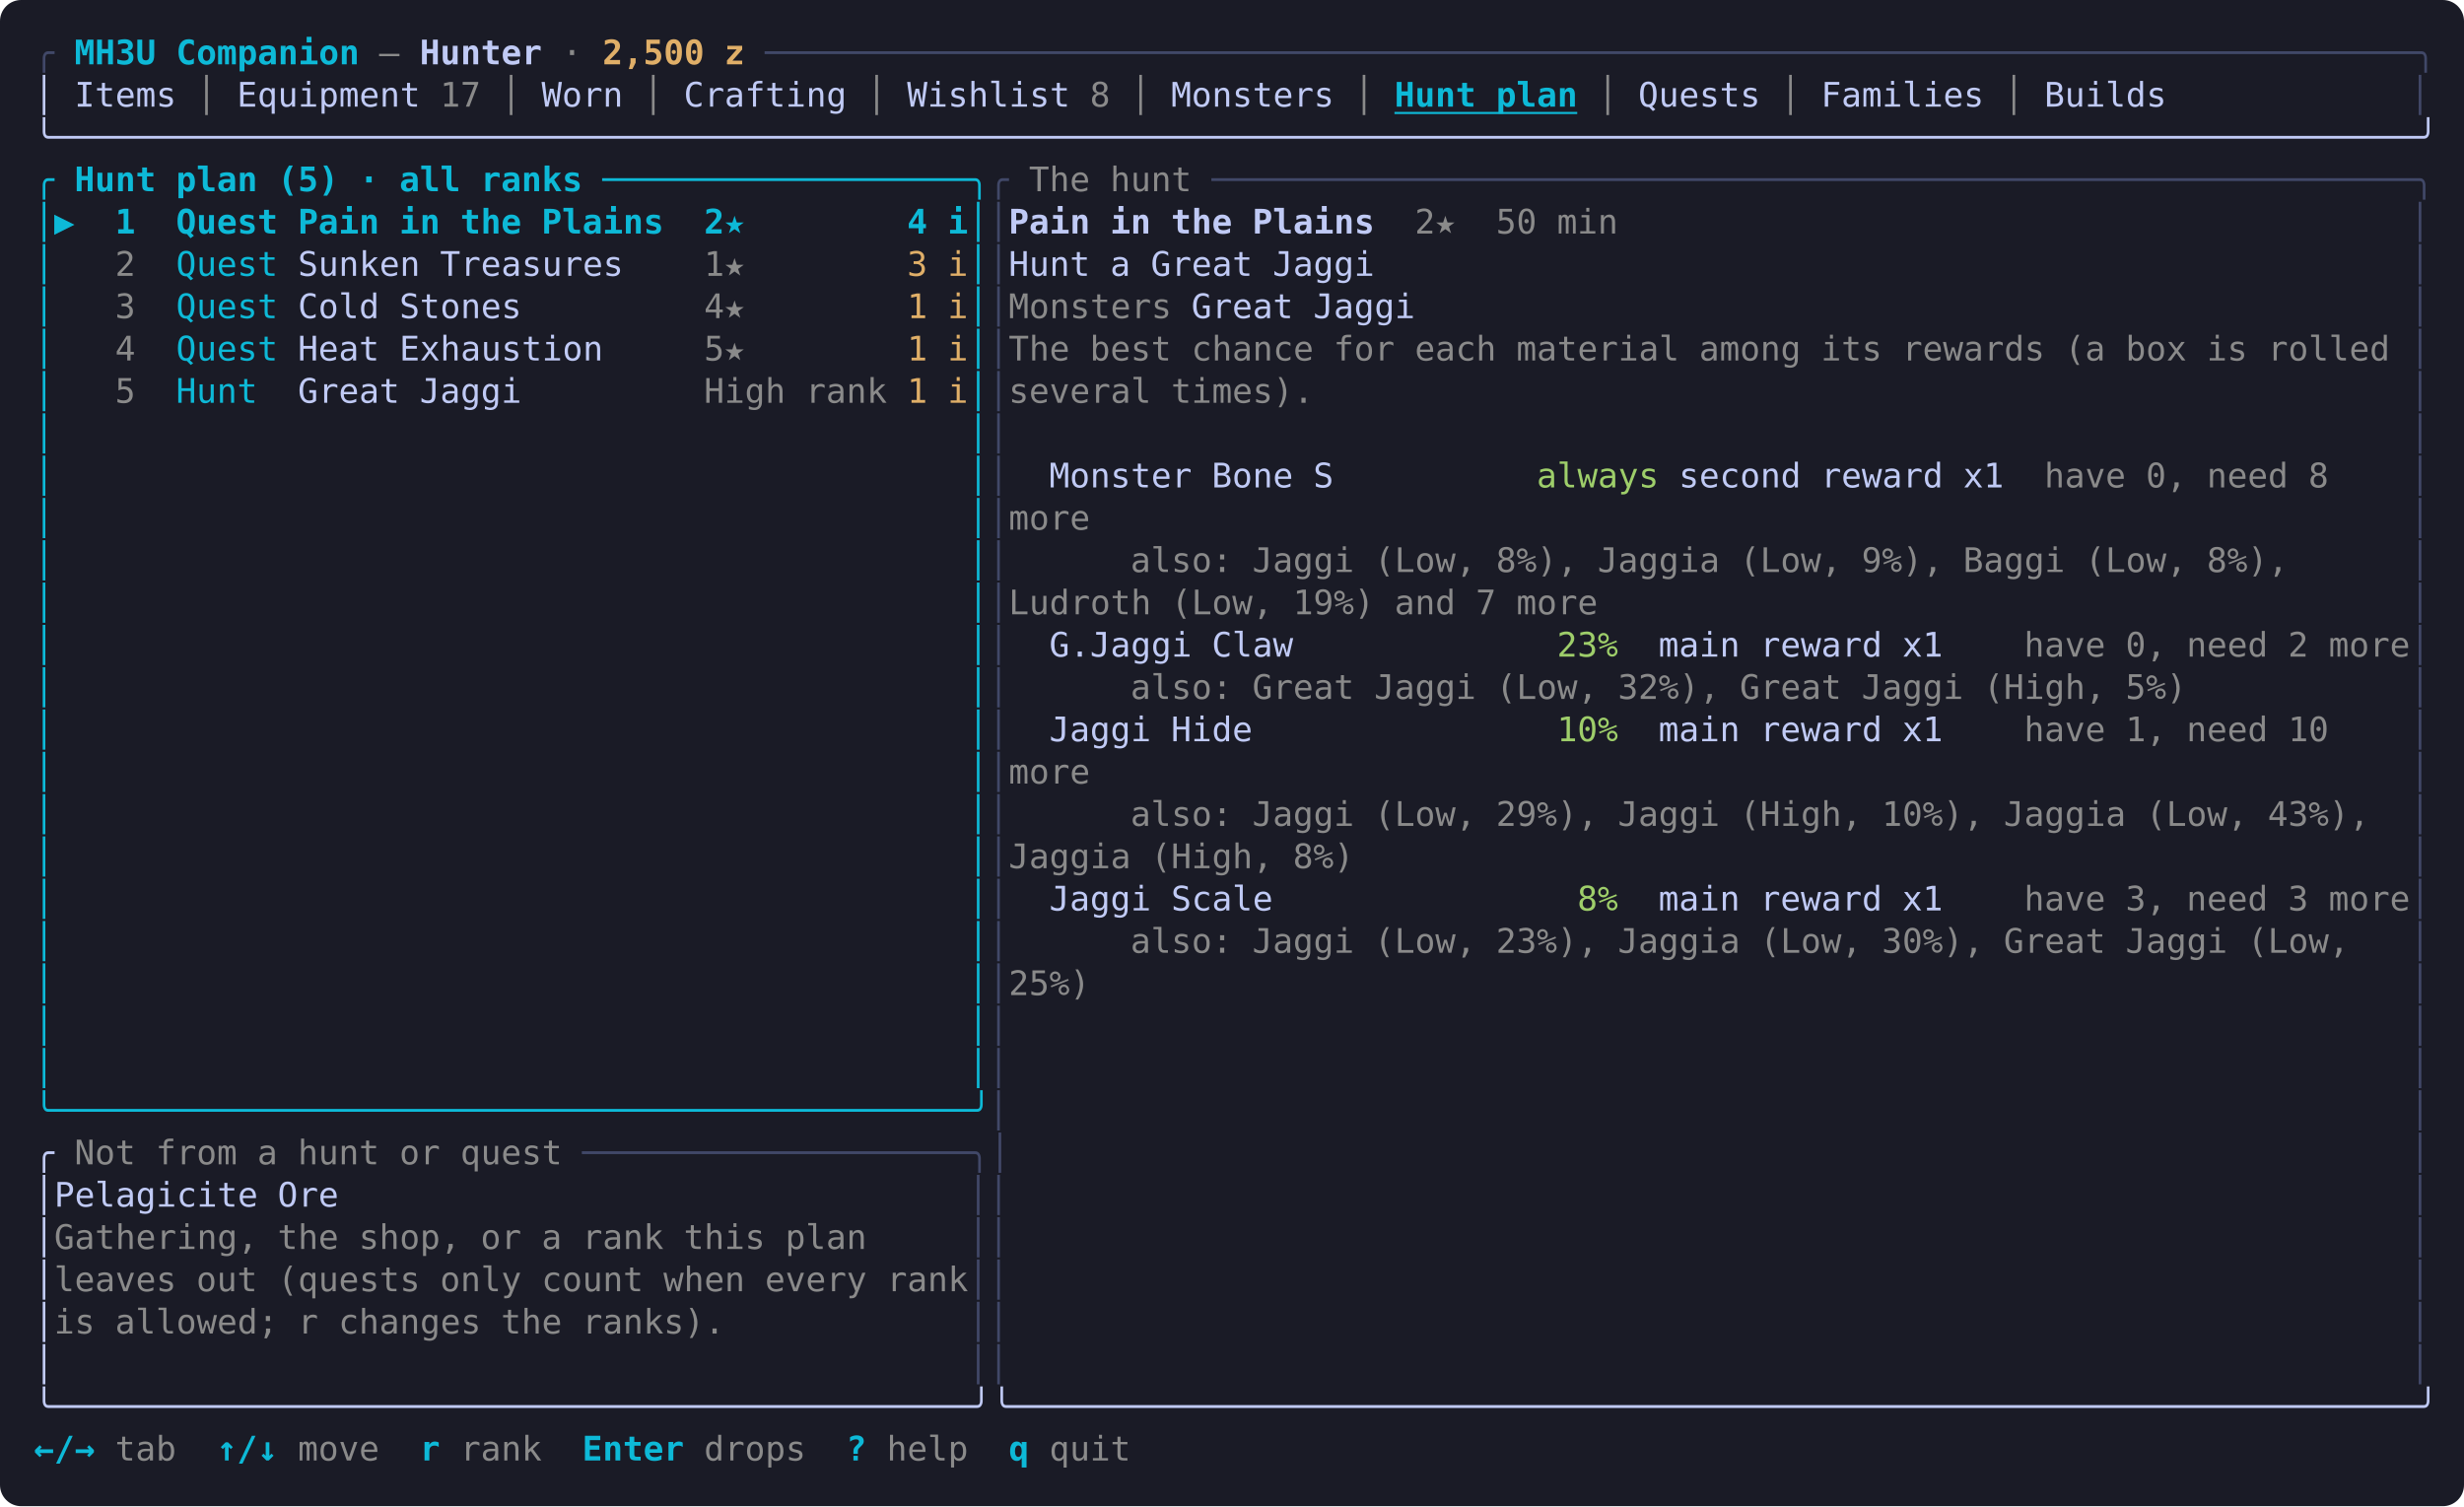
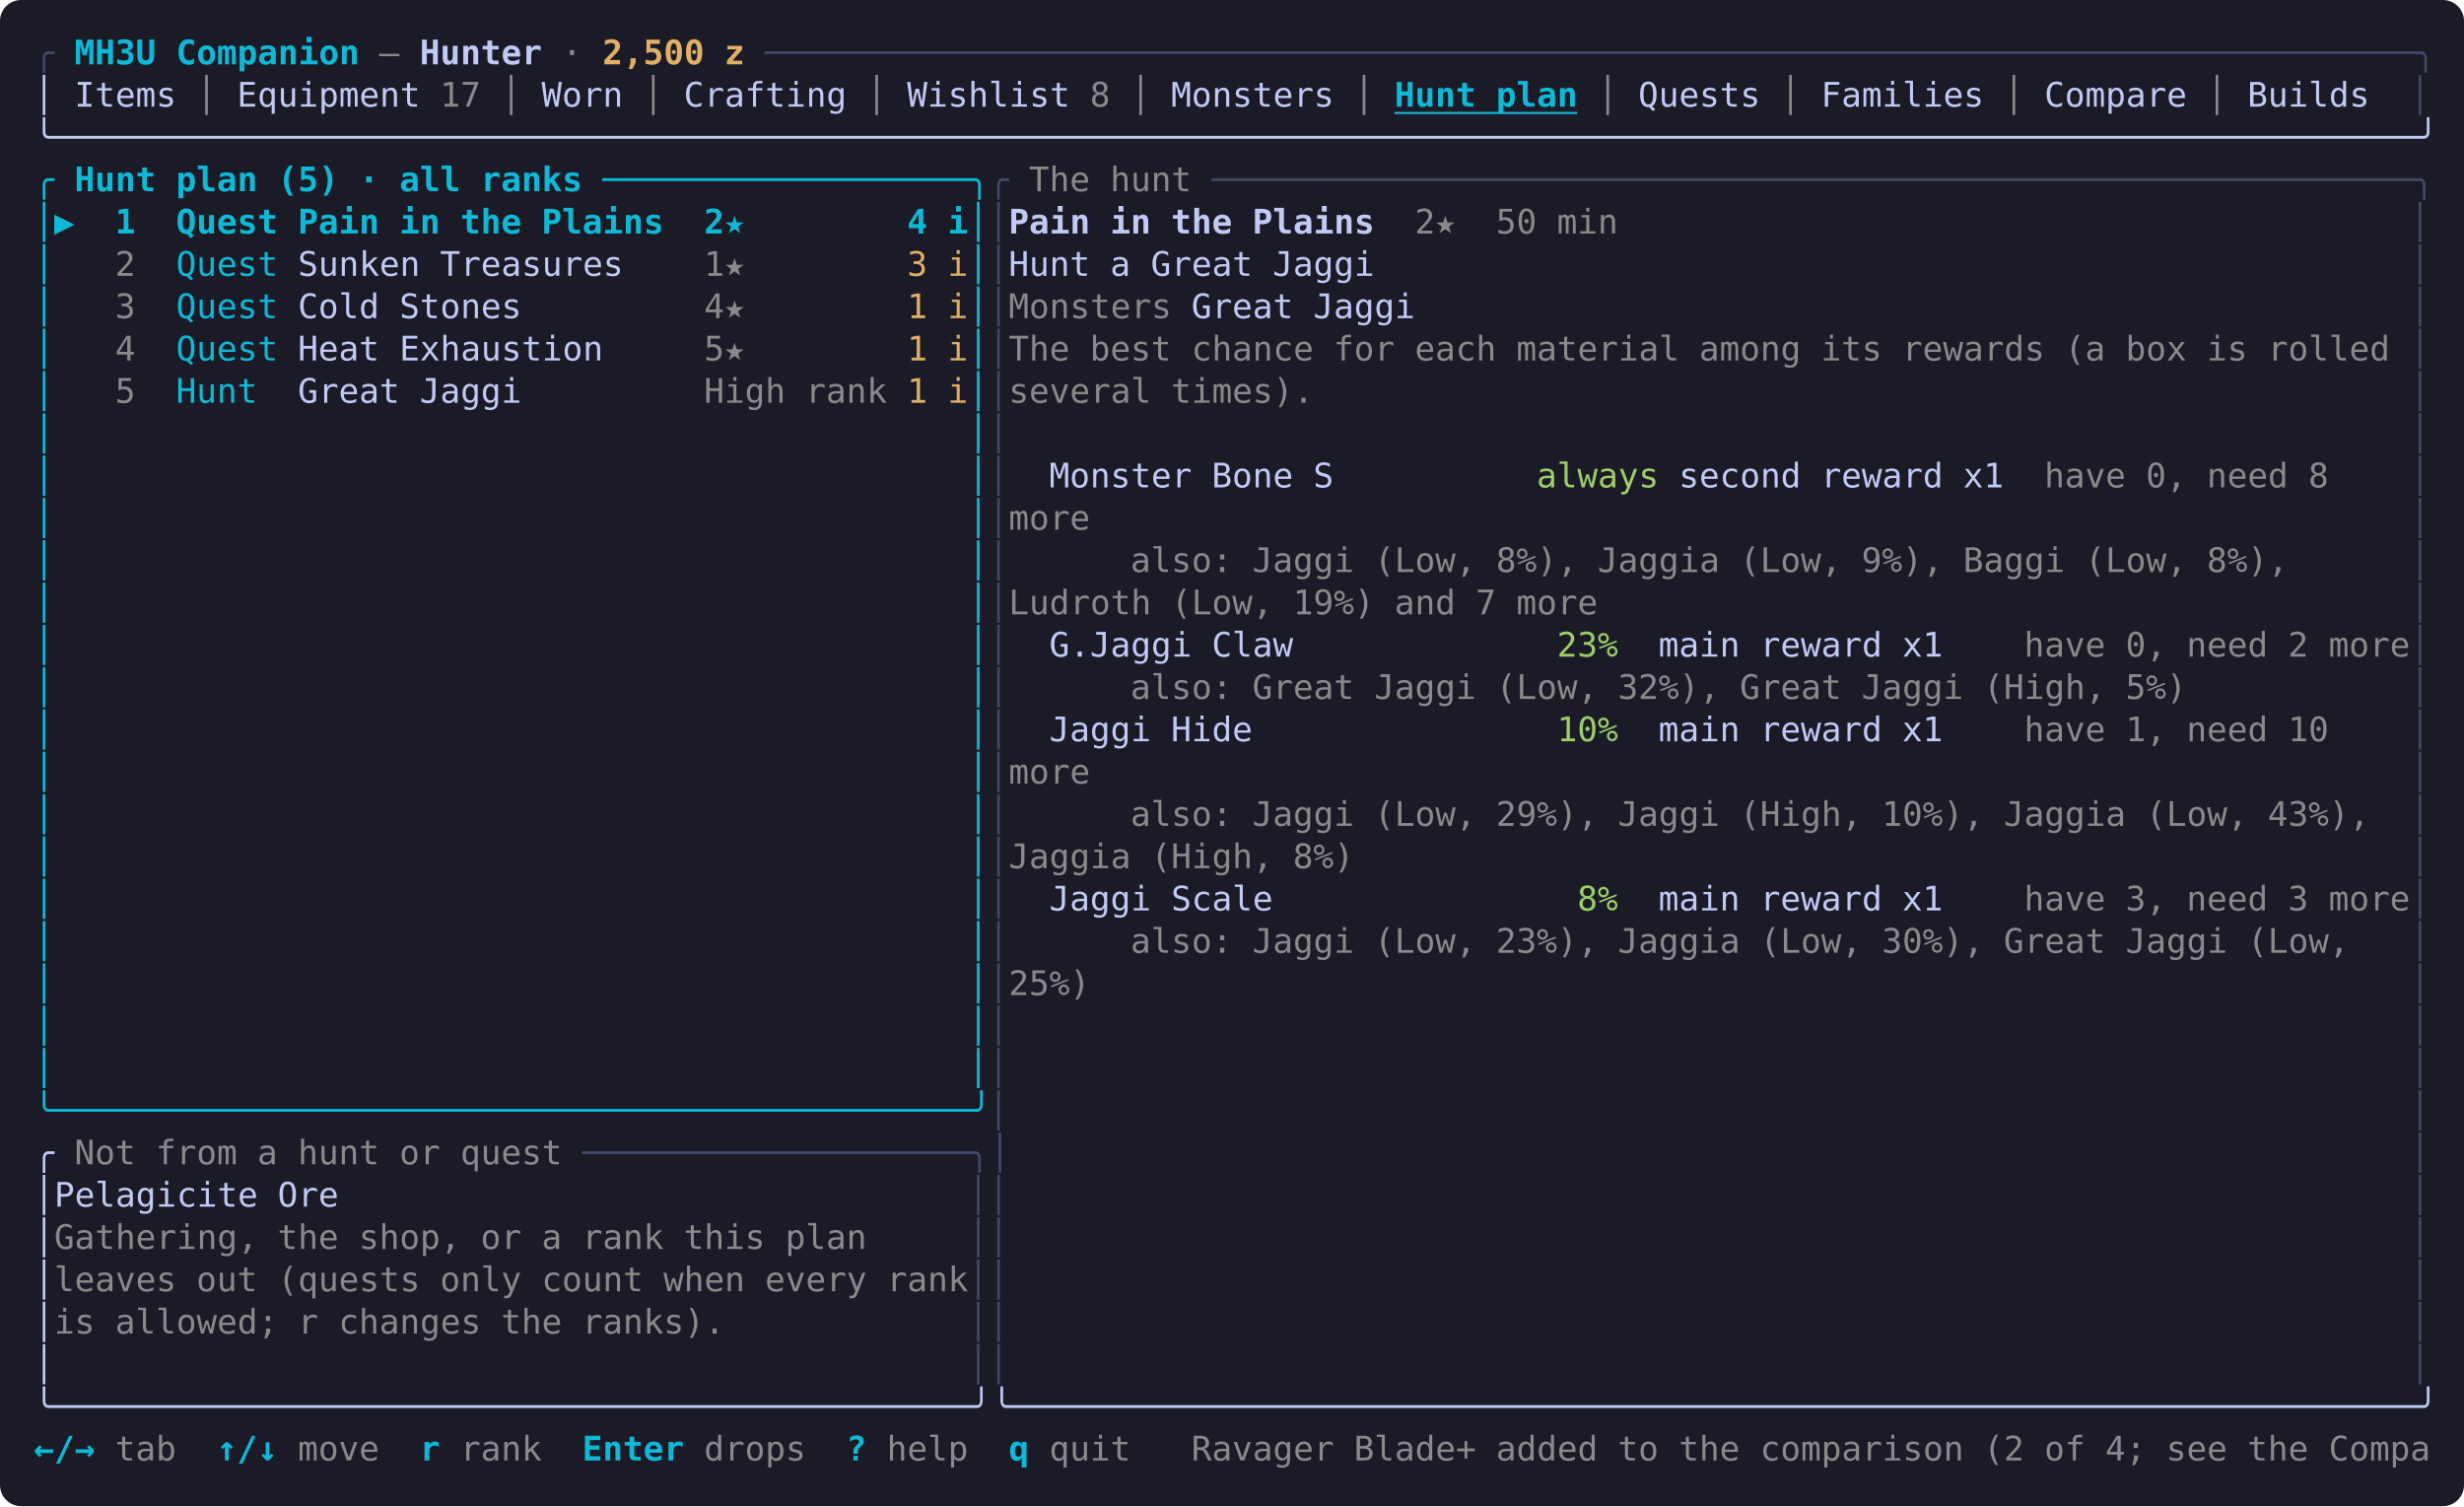
<svg xmlns="http://www.w3.org/2000/svg" width="1164.8" height="712" viewBox="0 0 1164.8 712" role="img">
  <rect width="100%" height="100%" rx="10" fill="#1a1b26" />
  <g font-family="'JetBrains Mono','JetBrainsMono Nerd Font','DejaVu Sans Mono',Menlo,Consolas,monospace" font-size="16">
    <text x="16.0" y="30.4" textLength="9.6" lengthAdjust="spacing" fill="#414868">╭</text>
    <text x="35.2" y="30.4" textLength="38.4" lengthAdjust="spacing" fill="#0db9d7" font-weight="bold">MH3U</text>
    <text x="83.2" y="30.4" textLength="86.4" lengthAdjust="spacing" fill="#0db9d7" font-weight="bold">Companion</text>
    <text x="179.2" y="30.4" textLength="9.6" lengthAdjust="spacing" fill="#8a8a8a">—</text>
    <text x="198.4" y="30.4" textLength="57.6" lengthAdjust="spacing" fill="#c0caf5" font-weight="bold">Hunter</text>
    <text x="265.6" y="30.4" textLength="9.6" lengthAdjust="spacing" fill="#8a8a8a">·</text>
    <text x="284.8" y="30.4" textLength="48.0" lengthAdjust="spacing" fill="#e0af68" font-weight="bold">2,500</text>
    <text x="342.4" y="30.4" textLength="9.6" lengthAdjust="spacing" fill="#e0af68" font-weight="bold">z</text>
    <text x="361.6" y="30.4" textLength="787.2" lengthAdjust="spacing" fill="#414868">─────────────────────────────────────────────────────────────────────────────────╮</text>
    <text x="16.0" y="50.4" textLength="9.6" lengthAdjust="spacing" fill="#c0caf5">│</text>
    <text x="35.2" y="50.4" textLength="48.0" lengthAdjust="spacing" fill="#c0caf5">Items</text>
    <text x="92.8" y="50.4" textLength="9.6" lengthAdjust="spacing" fill="#8a8a8a">│</text>
    <text x="112.0" y="50.4" textLength="86.4" lengthAdjust="spacing" fill="#c0caf5">Equipment</text>
    <text x="208.0" y="50.4" textLength="19.2" lengthAdjust="spacing" fill="#8a8a8a">17</text>
    <text x="236.8" y="50.4" textLength="9.6" lengthAdjust="spacing" fill="#8a8a8a">│</text>
    <text x="256.0" y="50.4" textLength="38.4" lengthAdjust="spacing" fill="#c0caf5">Worn</text>
    <text x="304.0" y="50.4" textLength="9.6" lengthAdjust="spacing" fill="#8a8a8a">│</text>
    <text x="323.2" y="50.4" textLength="76.8" lengthAdjust="spacing" fill="#c0caf5">Crafting</text>
    <text x="409.6" y="50.4" textLength="9.6" lengthAdjust="spacing" fill="#8a8a8a">│</text>
    <text x="428.8" y="50.4" textLength="76.8" lengthAdjust="spacing" fill="#c0caf5">Wishlist</text>
    <text x="515.2" y="50.4" textLength="9.6" lengthAdjust="spacing" fill="#8a8a8a">8</text>
    <text x="534.4" y="50.4" textLength="9.6" lengthAdjust="spacing" fill="#8a8a8a">│</text>
    <text x="553.6" y="50.4" textLength="76.8" lengthAdjust="spacing" fill="#c0caf5">Monsters</text>
    <text x="640.0" y="50.4" textLength="9.6" lengthAdjust="spacing" fill="#8a8a8a">│</text>
    <text x="659.2" y="50.4" textLength="38.4" lengthAdjust="spacing" fill="#0db9d7" font-weight="bold">Hunt</text>
    <text x="707.2" y="50.4" textLength="38.4" lengthAdjust="spacing" fill="#0db9d7" font-weight="bold">plan</text>
    <line x1="659.2" y1="53.4" x2="745.6" y2="53.4" stroke="#0db9d7" stroke-width="1" />
    <text x="755.2" y="50.4" textLength="9.6" lengthAdjust="spacing" fill="#8a8a8a">│</text>
    <text x="774.4" y="50.4" textLength="57.6" lengthAdjust="spacing" fill="#c0caf5">Quests</text>
    <text x="841.6" y="50.4" textLength="9.6" lengthAdjust="spacing" fill="#8a8a8a">│</text>
    <text x="860.8" y="50.4" textLength="76.8" lengthAdjust="spacing" fill="#c0caf5">Families</text>
    <text x="947.2" y="50.4" textLength="9.6" lengthAdjust="spacing" fill="#8a8a8a">│</text>
-     <text x="966.4" y="50.4" textLength="57.6" lengthAdjust="spacing" fill="#c0caf5">Builds</text>
+     <text x="966.4" y="50.4" textLength="67.2" lengthAdjust="spacing" fill="#c0caf5">Compare</text>
+     <text x="1043.2" y="50.4" textLength="9.6" lengthAdjust="spacing" fill="#8a8a8a">│</text>
+     <text x="1062.4" y="50.4" textLength="57.6" lengthAdjust="spacing" fill="#c0caf5">Builds</text>
    <text x="1139.2" y="50.4" textLength="9.6" lengthAdjust="spacing" fill="#414868">│</text>
    <text x="16.0" y="70.4" textLength="1132.8" lengthAdjust="spacing" fill="#c0caf5">╰────────────────────────────────────────────────────────────────────────────────────────────────────────────────────╯</text>
    <text x="16.0" y="90.4" textLength="9.6" lengthAdjust="spacing" fill="#0db9d7">╭</text>
    <text x="35.2" y="90.4" textLength="38.4" lengthAdjust="spacing" fill="#0db9d7" font-weight="bold">Hunt</text>
    <text x="83.2" y="90.4" textLength="38.4" lengthAdjust="spacing" fill="#0db9d7" font-weight="bold">plan</text>
    <text x="131.2" y="90.4" textLength="28.8" lengthAdjust="spacing" fill="#0db9d7" font-weight="bold">(5)</text>
    <text x="169.6" y="90.4" textLength="9.6" lengthAdjust="spacing" fill="#0db9d7" font-weight="bold">·</text>
    <text x="188.8" y="90.4" textLength="28.8" lengthAdjust="spacing" fill="#0db9d7" font-weight="bold">all</text>
    <text x="227.2" y="90.4" textLength="48.0" lengthAdjust="spacing" fill="#0db9d7" font-weight="bold">ranks</text>
    <text x="284.8" y="90.4" textLength="182.4" lengthAdjust="spacing" fill="#0db9d7">──────────────────╮</text>
    <text x="467.2" y="90.4" textLength="9.6" lengthAdjust="spacing" fill="#414868">╭</text>
    <text x="486.4" y="90.4" textLength="28.8" lengthAdjust="spacing" fill="#8a8a8a">The</text>
    <text x="524.8" y="90.4" textLength="38.4" lengthAdjust="spacing" fill="#8a8a8a">hunt</text>
    <text x="572.8" y="90.4" textLength="576.0" lengthAdjust="spacing" fill="#414868">───────────────────────────────────────────────────────────╮</text>
    <text x="16.0" y="110.4" textLength="9.6" lengthAdjust="spacing" fill="#0db9d7">│</text>
    <text x="25.6" y="110.4" textLength="9.6" lengthAdjust="spacing" fill="#0db9d7" font-weight="bold">▶︎</text>
    <text x="54.4" y="110.4" textLength="9.6" lengthAdjust="spacing" fill="#0db9d7" font-weight="bold">1</text>
    <text x="83.2" y="110.4" textLength="48.0" lengthAdjust="spacing" fill="#0db9d7" font-weight="bold">Quest</text>
    <text x="140.8" y="110.4" textLength="38.4" lengthAdjust="spacing" fill="#0db9d7" font-weight="bold">Pain</text>
    <text x="188.8" y="110.4" textLength="19.2" lengthAdjust="spacing" fill="#0db9d7" font-weight="bold">in</text>
    <text x="217.6" y="110.4" textLength="28.8" lengthAdjust="spacing" fill="#0db9d7" font-weight="bold">the</text>
    <text x="256.0" y="110.4" textLength="57.6" lengthAdjust="spacing" fill="#0db9d7" font-weight="bold">Plains</text>
    <text x="332.8" y="110.4" textLength="19.2" lengthAdjust="spacing" fill="#0db9d7" font-weight="bold">2★︎</text>
    <text x="428.8" y="110.4" textLength="9.6" lengthAdjust="spacing" fill="#0db9d7" font-weight="bold">4</text>
    <text x="448.0" y="110.4" textLength="9.6" lengthAdjust="spacing" fill="#0db9d7" font-weight="bold">i</text>
    <text x="457.6" y="110.4" textLength="9.6" lengthAdjust="spacing" fill="#0db9d7">│</text>
    <text x="467.2" y="110.4" textLength="9.6" lengthAdjust="spacing" fill="#414868">│</text>
    <text x="476.8" y="110.4" textLength="38.4" lengthAdjust="spacing" fill="#c0caf5" font-weight="bold">Pain</text>
    <text x="524.8" y="110.4" textLength="19.2" lengthAdjust="spacing" fill="#c0caf5" font-weight="bold">in</text>
    <text x="553.6" y="110.4" textLength="28.8" lengthAdjust="spacing" fill="#c0caf5" font-weight="bold">the</text>
    <text x="592.0" y="110.4" textLength="57.6" lengthAdjust="spacing" fill="#c0caf5" font-weight="bold">Plains</text>
    <text x="668.8" y="110.4" textLength="19.2" lengthAdjust="spacing" fill="#8a8a8a">2★︎</text>
    <text x="707.2" y="110.4" textLength="19.2" lengthAdjust="spacing" fill="#8a8a8a">50</text>
    <text x="736.0" y="110.4" textLength="28.8" lengthAdjust="spacing" fill="#8a8a8a">min</text>
    <text x="1139.2" y="110.4" textLength="9.6" lengthAdjust="spacing" fill="#414868">│</text>
    <text x="16.0" y="130.4" textLength="9.6" lengthAdjust="spacing" fill="#0db9d7">│</text>
    <text x="54.4" y="130.4" textLength="9.6" lengthAdjust="spacing" fill="#8a8a8a">2</text>
    <text x="83.2" y="130.4" textLength="48.0" lengthAdjust="spacing" fill="#0db9d7">Quest</text>
    <text x="140.8" y="130.4" textLength="57.6" lengthAdjust="spacing" fill="#c0caf5">Sunken</text>
    <text x="208.0" y="130.4" textLength="86.4" lengthAdjust="spacing" fill="#c0caf5">Treasures</text>
    <text x="332.8" y="130.4" textLength="19.2" lengthAdjust="spacing" fill="#8a8a8a">1★︎</text>
    <text x="428.8" y="130.4" textLength="9.6" lengthAdjust="spacing" fill="#e0af68">3</text>
    <text x="448.0" y="130.4" textLength="9.6" lengthAdjust="spacing" fill="#e0af68">i</text>
    <text x="457.6" y="130.4" textLength="9.6" lengthAdjust="spacing" fill="#0db9d7">│</text>
    <text x="467.2" y="130.4" textLength="9.6" lengthAdjust="spacing" fill="#414868">│</text>
    <text x="476.8" y="130.4" textLength="38.4" lengthAdjust="spacing" fill="#c0caf5">Hunt</text>
    <text x="524.8" y="130.4" textLength="9.6" lengthAdjust="spacing" fill="#c0caf5">a</text>
    <text x="544.0" y="130.4" textLength="48.0" lengthAdjust="spacing" fill="#c0caf5">Great</text>
    <text x="601.6" y="130.4" textLength="48.0" lengthAdjust="spacing" fill="#c0caf5">Jaggi</text>
    <text x="1139.2" y="130.4" textLength="9.6" lengthAdjust="spacing" fill="#414868">│</text>
    <text x="16.0" y="150.4" textLength="9.6" lengthAdjust="spacing" fill="#0db9d7">│</text>
    <text x="54.4" y="150.4" textLength="9.6" lengthAdjust="spacing" fill="#8a8a8a">3</text>
    <text x="83.2" y="150.4" textLength="48.0" lengthAdjust="spacing" fill="#0db9d7">Quest</text>
    <text x="140.8" y="150.4" textLength="38.4" lengthAdjust="spacing" fill="#c0caf5">Cold</text>
    <text x="188.8" y="150.4" textLength="57.6" lengthAdjust="spacing" fill="#c0caf5">Stones</text>
    <text x="332.8" y="150.4" textLength="19.2" lengthAdjust="spacing" fill="#8a8a8a">4★︎</text>
    <text x="428.8" y="150.4" textLength="9.6" lengthAdjust="spacing" fill="#e0af68">1</text>
    <text x="448.0" y="150.4" textLength="9.6" lengthAdjust="spacing" fill="#e0af68">i</text>
    <text x="457.6" y="150.4" textLength="9.6" lengthAdjust="spacing" fill="#0db9d7">│</text>
    <text x="467.2" y="150.4" textLength="9.6" lengthAdjust="spacing" fill="#414868">│</text>
    <text x="476.8" y="150.4" textLength="76.8" lengthAdjust="spacing" fill="#8a8a8a">Monsters</text>
    <text x="563.2" y="150.4" textLength="48.0" lengthAdjust="spacing" fill="#c0caf5">Great</text>
    <text x="620.8" y="150.4" textLength="48.0" lengthAdjust="spacing" fill="#c0caf5">Jaggi</text>
    <text x="1139.2" y="150.4" textLength="9.6" lengthAdjust="spacing" fill="#414868">│</text>
    <text x="16.0" y="170.4" textLength="9.6" lengthAdjust="spacing" fill="#0db9d7">│</text>
    <text x="54.4" y="170.4" textLength="9.6" lengthAdjust="spacing" fill="#8a8a8a">4</text>
    <text x="83.2" y="170.4" textLength="48.0" lengthAdjust="spacing" fill="#0db9d7">Quest</text>
    <text x="140.8" y="170.4" textLength="38.4" lengthAdjust="spacing" fill="#c0caf5">Heat</text>
    <text x="188.8" y="170.4" textLength="96.0" lengthAdjust="spacing" fill="#c0caf5">Exhaustion</text>
    <text x="332.8" y="170.4" textLength="19.2" lengthAdjust="spacing" fill="#8a8a8a">5★︎</text>
    <text x="428.8" y="170.4" textLength="9.6" lengthAdjust="spacing" fill="#e0af68">1</text>
    <text x="448.0" y="170.4" textLength="9.6" lengthAdjust="spacing" fill="#e0af68">i</text>
    <text x="457.6" y="170.4" textLength="9.6" lengthAdjust="spacing" fill="#0db9d7">│</text>
    <text x="467.2" y="170.4" textLength="9.6" lengthAdjust="spacing" fill="#414868">│</text>
    <text x="476.8" y="170.4" textLength="28.8" lengthAdjust="spacing" fill="#8a8a8a">The</text>
    <text x="515.2" y="170.4" textLength="38.4" lengthAdjust="spacing" fill="#8a8a8a">best</text>
    <text x="563.2" y="170.4" textLength="57.6" lengthAdjust="spacing" fill="#8a8a8a">chance</text>
    <text x="630.4" y="170.4" textLength="28.8" lengthAdjust="spacing" fill="#8a8a8a">for</text>
    <text x="668.8" y="170.4" textLength="38.4" lengthAdjust="spacing" fill="#8a8a8a">each</text>
    <text x="716.8" y="170.4" textLength="76.8" lengthAdjust="spacing" fill="#8a8a8a">material</text>
    <text x="803.2" y="170.4" textLength="48.0" lengthAdjust="spacing" fill="#8a8a8a">among</text>
    <text x="860.8" y="170.4" textLength="28.8" lengthAdjust="spacing" fill="#8a8a8a">its</text>
    <text x="899.2" y="170.4" textLength="67.2" lengthAdjust="spacing" fill="#8a8a8a">rewards</text>
    <text x="976.0" y="170.4" textLength="19.2" lengthAdjust="spacing" fill="#8a8a8a">(a</text>
    <text x="1004.8" y="170.4" textLength="28.8" lengthAdjust="spacing" fill="#8a8a8a">box</text>
    <text x="1043.2" y="170.4" textLength="19.2" lengthAdjust="spacing" fill="#8a8a8a">is</text>
    <text x="1072.0" y="170.4" textLength="57.6" lengthAdjust="spacing" fill="#8a8a8a">rolled</text>
    <text x="1139.2" y="170.4" textLength="9.6" lengthAdjust="spacing" fill="#414868">│</text>
    <text x="16.0" y="190.4" textLength="9.6" lengthAdjust="spacing" fill="#0db9d7">│</text>
    <text x="54.4" y="190.4" textLength="9.6" lengthAdjust="spacing" fill="#8a8a8a">5</text>
    <text x="83.2" y="190.4" textLength="38.4" lengthAdjust="spacing" fill="#0db9d7">Hunt</text>
    <text x="140.8" y="190.4" textLength="48.0" lengthAdjust="spacing" fill="#c0caf5">Great</text>
    <text x="198.4" y="190.4" textLength="48.0" lengthAdjust="spacing" fill="#c0caf5">Jaggi</text>
    <text x="332.8" y="190.4" textLength="38.4" lengthAdjust="spacing" fill="#8a8a8a">High</text>
    <text x="380.8" y="190.4" textLength="38.4" lengthAdjust="spacing" fill="#8a8a8a">rank</text>
    <text x="428.8" y="190.4" textLength="9.6" lengthAdjust="spacing" fill="#e0af68">1</text>
    <text x="448.0" y="190.4" textLength="9.6" lengthAdjust="spacing" fill="#e0af68">i</text>
    <text x="457.6" y="190.4" textLength="9.6" lengthAdjust="spacing" fill="#0db9d7">│</text>
    <text x="467.2" y="190.4" textLength="9.6" lengthAdjust="spacing" fill="#414868">│</text>
    <text x="476.8" y="190.4" textLength="67.2" lengthAdjust="spacing" fill="#8a8a8a">several</text>
    <text x="553.6" y="190.4" textLength="67.2" lengthAdjust="spacing" fill="#8a8a8a">times).</text>
    <text x="1139.2" y="190.4" textLength="9.6" lengthAdjust="spacing" fill="#414868">│</text>
    <text x="16.0" y="210.4" textLength="9.6" lengthAdjust="spacing" fill="#0db9d7">│</text>
    <text x="457.6" y="210.4" textLength="9.6" lengthAdjust="spacing" fill="#0db9d7">│</text>
    <text x="467.2" y="210.4" textLength="9.6" lengthAdjust="spacing" fill="#414868">│</text>
    <text x="1139.2" y="210.4" textLength="9.6" lengthAdjust="spacing" fill="#414868">│</text>
    <text x="16.0" y="230.4" textLength="9.6" lengthAdjust="spacing" fill="#0db9d7">│</text>
    <text x="457.6" y="230.4" textLength="9.6" lengthAdjust="spacing" fill="#0db9d7">│</text>
    <text x="467.2" y="230.4" textLength="9.6" lengthAdjust="spacing" fill="#414868">│</text>
    <text x="496.0" y="230.4" textLength="67.2" lengthAdjust="spacing" fill="#c0caf5">Monster</text>
    <text x="572.8" y="230.4" textLength="38.4" lengthAdjust="spacing" fill="#c0caf5">Bone</text>
    <text x="620.8" y="230.4" textLength="9.6" lengthAdjust="spacing" fill="#c0caf5">S</text>
    <text x="726.4" y="230.4" textLength="57.6" lengthAdjust="spacing" fill="#9ece6a">always</text>
    <text x="793.6" y="230.4" textLength="57.6" lengthAdjust="spacing" fill="#c0caf5">second</text>
    <text x="860.8" y="230.4" textLength="57.6" lengthAdjust="spacing" fill="#c0caf5">reward</text>
    <text x="928.0" y="230.4" textLength="19.2" lengthAdjust="spacing" fill="#c0caf5">x1</text>
    <text x="966.4" y="230.4" textLength="38.4" lengthAdjust="spacing" fill="#8a8a8a">have</text>
    <text x="1014.4" y="230.4" textLength="19.2" lengthAdjust="spacing" fill="#8a8a8a">0,</text>
    <text x="1043.2" y="230.4" textLength="38.4" lengthAdjust="spacing" fill="#8a8a8a">need</text>
    <text x="1091.2" y="230.4" textLength="9.6" lengthAdjust="spacing" fill="#8a8a8a">8</text>
    <text x="1139.2" y="230.4" textLength="9.6" lengthAdjust="spacing" fill="#414868">│</text>
    <text x="16.0" y="250.4" textLength="9.6" lengthAdjust="spacing" fill="#0db9d7">│</text>
    <text x="457.6" y="250.4" textLength="9.6" lengthAdjust="spacing" fill="#0db9d7">│</text>
    <text x="467.2" y="250.4" textLength="9.6" lengthAdjust="spacing" fill="#414868">│</text>
    <text x="476.8" y="250.4" textLength="38.4" lengthAdjust="spacing" fill="#8a8a8a">more</text>
    <text x="1139.2" y="250.4" textLength="9.6" lengthAdjust="spacing" fill="#414868">│</text>
    <text x="16.0" y="270.4" textLength="9.6" lengthAdjust="spacing" fill="#0db9d7">│</text>
    <text x="457.6" y="270.4" textLength="9.6" lengthAdjust="spacing" fill="#0db9d7">│</text>
    <text x="467.2" y="270.4" textLength="9.6" lengthAdjust="spacing" fill="#414868">│</text>
    <text x="534.4" y="270.4" textLength="48.0" lengthAdjust="spacing" fill="#8a8a8a">also:</text>
    <text x="592.0" y="270.4" textLength="48.0" lengthAdjust="spacing" fill="#8a8a8a">Jaggi</text>
    <text x="649.6" y="270.4" textLength="48.0" lengthAdjust="spacing" fill="#8a8a8a">(Low,</text>
    <text x="707.2" y="270.4" textLength="38.4" lengthAdjust="spacing" fill="#8a8a8a">8%),</text>
    <text x="755.2" y="270.4" textLength="57.6" lengthAdjust="spacing" fill="#8a8a8a">Jaggia</text>
    <text x="822.4" y="270.4" textLength="48.0" lengthAdjust="spacing" fill="#8a8a8a">(Low,</text>
    <text x="880.0" y="270.4" textLength="38.4" lengthAdjust="spacing" fill="#8a8a8a">9%),</text>
    <text x="928.0" y="270.4" textLength="48.0" lengthAdjust="spacing" fill="#8a8a8a">Baggi</text>
    <text x="985.6" y="270.4" textLength="48.0" lengthAdjust="spacing" fill="#8a8a8a">(Low,</text>
    <text x="1043.2" y="270.4" textLength="38.4" lengthAdjust="spacing" fill="#8a8a8a">8%),</text>
    <text x="1139.2" y="270.4" textLength="9.6" lengthAdjust="spacing" fill="#414868">│</text>
    <text x="16.0" y="290.4" textLength="9.6" lengthAdjust="spacing" fill="#0db9d7">│</text>
    <text x="457.6" y="290.4" textLength="9.6" lengthAdjust="spacing" fill="#0db9d7">│</text>
    <text x="467.2" y="290.4" textLength="9.6" lengthAdjust="spacing" fill="#414868">│</text>
    <text x="476.8" y="290.4" textLength="67.2" lengthAdjust="spacing" fill="#8a8a8a">Ludroth</text>
    <text x="553.6" y="290.4" textLength="48.0" lengthAdjust="spacing" fill="#8a8a8a">(Low,</text>
    <text x="611.2" y="290.4" textLength="38.4" lengthAdjust="spacing" fill="#8a8a8a">19%)</text>
    <text x="659.2" y="290.4" textLength="28.8" lengthAdjust="spacing" fill="#8a8a8a">and</text>
    <text x="697.6" y="290.4" textLength="9.6" lengthAdjust="spacing" fill="#8a8a8a">7</text>
    <text x="716.8" y="290.4" textLength="38.4" lengthAdjust="spacing" fill="#8a8a8a">more</text>
    <text x="1139.2" y="290.4" textLength="9.6" lengthAdjust="spacing" fill="#414868">│</text>
    <text x="16.0" y="310.4" textLength="9.6" lengthAdjust="spacing" fill="#0db9d7">│</text>
    <text x="457.6" y="310.4" textLength="9.6" lengthAdjust="spacing" fill="#0db9d7">│</text>
    <text x="467.2" y="310.4" textLength="9.6" lengthAdjust="spacing" fill="#414868">│</text>
    <text x="496.0" y="310.4" textLength="67.2" lengthAdjust="spacing" fill="#c0caf5">G.Jaggi</text>
    <text x="572.8" y="310.4" textLength="38.4" lengthAdjust="spacing" fill="#c0caf5">Claw</text>
    <text x="736.0" y="310.4" textLength="28.8" lengthAdjust="spacing" fill="#9ece6a">23%</text>
    <text x="784.0" y="310.4" textLength="38.4" lengthAdjust="spacing" fill="#c0caf5">main</text>
    <text x="832.0" y="310.4" textLength="57.6" lengthAdjust="spacing" fill="#c0caf5">reward</text>
    <text x="899.2" y="310.4" textLength="19.2" lengthAdjust="spacing" fill="#c0caf5">x1</text>
    <text x="956.8" y="310.4" textLength="38.4" lengthAdjust="spacing" fill="#8a8a8a">have</text>
    <text x="1004.8" y="310.4" textLength="19.2" lengthAdjust="spacing" fill="#8a8a8a">0,</text>
    <text x="1033.6" y="310.4" textLength="38.4" lengthAdjust="spacing" fill="#8a8a8a">need</text>
    <text x="1081.6" y="310.4" textLength="9.6" lengthAdjust="spacing" fill="#8a8a8a">2</text>
    <text x="1100.8" y="310.4" textLength="38.4" lengthAdjust="spacing" fill="#8a8a8a">more</text>
    <text x="1139.2" y="310.4" textLength="9.6" lengthAdjust="spacing" fill="#414868">│</text>
    <text x="16.0" y="330.4" textLength="9.6" lengthAdjust="spacing" fill="#0db9d7">│</text>
    <text x="457.6" y="330.4" textLength="9.6" lengthAdjust="spacing" fill="#0db9d7">│</text>
    <text x="467.2" y="330.4" textLength="9.6" lengthAdjust="spacing" fill="#414868">│</text>
    <text x="534.4" y="330.4" textLength="48.0" lengthAdjust="spacing" fill="#8a8a8a">also:</text>
    <text x="592.0" y="330.4" textLength="48.0" lengthAdjust="spacing" fill="#8a8a8a">Great</text>
    <text x="649.6" y="330.4" textLength="48.0" lengthAdjust="spacing" fill="#8a8a8a">Jaggi</text>
    <text x="707.2" y="330.4" textLength="48.0" lengthAdjust="spacing" fill="#8a8a8a">(Low,</text>
    <text x="764.8" y="330.4" textLength="48.0" lengthAdjust="spacing" fill="#8a8a8a">32%),</text>
    <text x="822.4" y="330.4" textLength="48.0" lengthAdjust="spacing" fill="#8a8a8a">Great</text>
    <text x="880.0" y="330.4" textLength="48.0" lengthAdjust="spacing" fill="#8a8a8a">Jaggi</text>
    <text x="937.6" y="330.4" textLength="57.6" lengthAdjust="spacing" fill="#8a8a8a">(High,</text>
    <text x="1004.8" y="330.4" textLength="28.8" lengthAdjust="spacing" fill="#8a8a8a">5%)</text>
    <text x="1139.2" y="330.4" textLength="9.6" lengthAdjust="spacing" fill="#414868">│</text>
    <text x="16.0" y="350.4" textLength="9.6" lengthAdjust="spacing" fill="#0db9d7">│</text>
    <text x="457.6" y="350.4" textLength="9.6" lengthAdjust="spacing" fill="#0db9d7">│</text>
    <text x="467.2" y="350.4" textLength="9.6" lengthAdjust="spacing" fill="#414868">│</text>
    <text x="496.0" y="350.4" textLength="48.0" lengthAdjust="spacing" fill="#c0caf5">Jaggi</text>
    <text x="553.6" y="350.4" textLength="38.4" lengthAdjust="spacing" fill="#c0caf5">Hide</text>
    <text x="736.0" y="350.4" textLength="28.8" lengthAdjust="spacing" fill="#9ece6a">10%</text>
    <text x="784.0" y="350.4" textLength="38.4" lengthAdjust="spacing" fill="#c0caf5">main</text>
    <text x="832.0" y="350.4" textLength="57.6" lengthAdjust="spacing" fill="#c0caf5">reward</text>
    <text x="899.2" y="350.4" textLength="19.2" lengthAdjust="spacing" fill="#c0caf5">x1</text>
    <text x="956.8" y="350.4" textLength="38.4" lengthAdjust="spacing" fill="#8a8a8a">have</text>
    <text x="1004.8" y="350.4" textLength="19.2" lengthAdjust="spacing" fill="#8a8a8a">1,</text>
    <text x="1033.6" y="350.4" textLength="38.4" lengthAdjust="spacing" fill="#8a8a8a">need</text>
    <text x="1081.6" y="350.4" textLength="19.2" lengthAdjust="spacing" fill="#8a8a8a">10</text>
    <text x="1139.2" y="350.4" textLength="9.6" lengthAdjust="spacing" fill="#414868">│</text>
    <text x="16.0" y="370.4" textLength="9.6" lengthAdjust="spacing" fill="#0db9d7">│</text>
    <text x="457.6" y="370.4" textLength="9.6" lengthAdjust="spacing" fill="#0db9d7">│</text>
    <text x="467.2" y="370.4" textLength="9.6" lengthAdjust="spacing" fill="#414868">│</text>
    <text x="476.8" y="370.4" textLength="38.4" lengthAdjust="spacing" fill="#8a8a8a">more</text>
    <text x="1139.2" y="370.4" textLength="9.6" lengthAdjust="spacing" fill="#414868">│</text>
    <text x="16.0" y="390.4" textLength="9.6" lengthAdjust="spacing" fill="#0db9d7">│</text>
    <text x="457.6" y="390.4" textLength="9.6" lengthAdjust="spacing" fill="#0db9d7">│</text>
    <text x="467.2" y="390.4" textLength="9.6" lengthAdjust="spacing" fill="#414868">│</text>
    <text x="534.4" y="390.4" textLength="48.0" lengthAdjust="spacing" fill="#8a8a8a">also:</text>
    <text x="592.0" y="390.4" textLength="48.0" lengthAdjust="spacing" fill="#8a8a8a">Jaggi</text>
    <text x="649.6" y="390.4" textLength="48.0" lengthAdjust="spacing" fill="#8a8a8a">(Low,</text>
    <text x="707.2" y="390.4" textLength="48.0" lengthAdjust="spacing" fill="#8a8a8a">29%),</text>
    <text x="764.8" y="390.4" textLength="48.0" lengthAdjust="spacing" fill="#8a8a8a">Jaggi</text>
    <text x="822.4" y="390.4" textLength="57.6" lengthAdjust="spacing" fill="#8a8a8a">(High,</text>
    <text x="889.6" y="390.4" textLength="48.0" lengthAdjust="spacing" fill="#8a8a8a">10%),</text>
    <text x="947.2" y="390.4" textLength="57.6" lengthAdjust="spacing" fill="#8a8a8a">Jaggia</text>
    <text x="1014.4" y="390.4" textLength="48.0" lengthAdjust="spacing" fill="#8a8a8a">(Low,</text>
    <text x="1072.0" y="390.4" textLength="48.0" lengthAdjust="spacing" fill="#8a8a8a">43%),</text>
    <text x="1139.2" y="390.4" textLength="9.6" lengthAdjust="spacing" fill="#414868">│</text>
    <text x="16.0" y="410.4" textLength="9.6" lengthAdjust="spacing" fill="#0db9d7">│</text>
    <text x="457.6" y="410.4" textLength="9.6" lengthAdjust="spacing" fill="#0db9d7">│</text>
    <text x="467.2" y="410.4" textLength="9.6" lengthAdjust="spacing" fill="#414868">│</text>
    <text x="476.8" y="410.4" textLength="57.6" lengthAdjust="spacing" fill="#8a8a8a">Jaggia</text>
    <text x="544.0" y="410.4" textLength="57.6" lengthAdjust="spacing" fill="#8a8a8a">(High,</text>
    <text x="611.2" y="410.4" textLength="28.8" lengthAdjust="spacing" fill="#8a8a8a">8%)</text>
    <text x="1139.2" y="410.4" textLength="9.6" lengthAdjust="spacing" fill="#414868">│</text>
    <text x="16.0" y="430.4" textLength="9.6" lengthAdjust="spacing" fill="#0db9d7">│</text>
    <text x="457.6" y="430.4" textLength="9.6" lengthAdjust="spacing" fill="#0db9d7">│</text>
    <text x="467.2" y="430.4" textLength="9.6" lengthAdjust="spacing" fill="#414868">│</text>
    <text x="496.0" y="430.4" textLength="48.0" lengthAdjust="spacing" fill="#c0caf5">Jaggi</text>
    <text x="553.6" y="430.4" textLength="48.0" lengthAdjust="spacing" fill="#c0caf5">Scale</text>
    <text x="745.6" y="430.4" textLength="19.2" lengthAdjust="spacing" fill="#9ece6a">8%</text>
    <text x="784.0" y="430.4" textLength="38.4" lengthAdjust="spacing" fill="#c0caf5">main</text>
    <text x="832.0" y="430.4" textLength="57.6" lengthAdjust="spacing" fill="#c0caf5">reward</text>
    <text x="899.2" y="430.4" textLength="19.2" lengthAdjust="spacing" fill="#c0caf5">x1</text>
    <text x="956.8" y="430.4" textLength="38.4" lengthAdjust="spacing" fill="#8a8a8a">have</text>
    <text x="1004.8" y="430.4" textLength="19.2" lengthAdjust="spacing" fill="#8a8a8a">3,</text>
    <text x="1033.6" y="430.4" textLength="38.4" lengthAdjust="spacing" fill="#8a8a8a">need</text>
    <text x="1081.6" y="430.4" textLength="9.6" lengthAdjust="spacing" fill="#8a8a8a">3</text>
    <text x="1100.8" y="430.4" textLength="38.4" lengthAdjust="spacing" fill="#8a8a8a">more</text>
    <text x="1139.2" y="430.4" textLength="9.6" lengthAdjust="spacing" fill="#414868">│</text>
    <text x="16.0" y="450.4" textLength="9.6" lengthAdjust="spacing" fill="#0db9d7">│</text>
    <text x="457.6" y="450.4" textLength="9.6" lengthAdjust="spacing" fill="#0db9d7">│</text>
    <text x="467.2" y="450.4" textLength="9.6" lengthAdjust="spacing" fill="#414868">│</text>
    <text x="534.4" y="450.4" textLength="48.0" lengthAdjust="spacing" fill="#8a8a8a">also:</text>
    <text x="592.0" y="450.4" textLength="48.0" lengthAdjust="spacing" fill="#8a8a8a">Jaggi</text>
    <text x="649.6" y="450.4" textLength="48.0" lengthAdjust="spacing" fill="#8a8a8a">(Low,</text>
    <text x="707.2" y="450.4" textLength="48.0" lengthAdjust="spacing" fill="#8a8a8a">23%),</text>
    <text x="764.8" y="450.4" textLength="57.6" lengthAdjust="spacing" fill="#8a8a8a">Jaggia</text>
    <text x="832.0" y="450.4" textLength="48.0" lengthAdjust="spacing" fill="#8a8a8a">(Low,</text>
    <text x="889.6" y="450.4" textLength="48.0" lengthAdjust="spacing" fill="#8a8a8a">30%),</text>
    <text x="947.2" y="450.4" textLength="48.0" lengthAdjust="spacing" fill="#8a8a8a">Great</text>
    <text x="1004.8" y="450.4" textLength="48.0" lengthAdjust="spacing" fill="#8a8a8a">Jaggi</text>
    <text x="1062.4" y="450.4" textLength="48.0" lengthAdjust="spacing" fill="#8a8a8a">(Low,</text>
    <text x="1139.2" y="450.4" textLength="9.6" lengthAdjust="spacing" fill="#414868">│</text>
    <text x="16.0" y="470.4" textLength="9.6" lengthAdjust="spacing" fill="#0db9d7">│</text>
    <text x="457.6" y="470.4" textLength="9.6" lengthAdjust="spacing" fill="#0db9d7">│</text>
    <text x="467.2" y="470.4" textLength="9.6" lengthAdjust="spacing" fill="#414868">│</text>
    <text x="476.8" y="470.4" textLength="38.4" lengthAdjust="spacing" fill="#8a8a8a">25%)</text>
    <text x="1139.2" y="470.4" textLength="9.6" lengthAdjust="spacing" fill="#414868">│</text>
    <text x="16.0" y="490.4" textLength="9.6" lengthAdjust="spacing" fill="#0db9d7">│</text>
    <text x="457.6" y="490.4" textLength="9.6" lengthAdjust="spacing" fill="#0db9d7">│</text>
    <text x="467.2" y="490.4" textLength="9.6" lengthAdjust="spacing" fill="#414868">│</text>
    <text x="1139.2" y="490.4" textLength="9.6" lengthAdjust="spacing" fill="#414868">│</text>
    <text x="16.0" y="510.4" textLength="9.6" lengthAdjust="spacing" fill="#0db9d7">│</text>
    <text x="457.6" y="510.4" textLength="9.6" lengthAdjust="spacing" fill="#0db9d7">│</text>
    <text x="467.2" y="510.4" textLength="9.6" lengthAdjust="spacing" fill="#414868">│</text>
    <text x="1139.2" y="510.4" textLength="9.6" lengthAdjust="spacing" fill="#414868">│</text>
    <text x="16.0" y="530.4" textLength="451.2" lengthAdjust="spacing" fill="#0db9d7">╰─────────────────────────────────────────────╯</text>
    <text x="467.2" y="530.4" textLength="9.6" lengthAdjust="spacing" fill="#414868">│</text>
    <text x="1139.2" y="530.4" textLength="9.6" lengthAdjust="spacing" fill="#414868">│</text>
    <text x="16.0" y="550.4" textLength="9.6" lengthAdjust="spacing" fill="#c0caf5">╭</text>
    <text x="35.2" y="550.4" textLength="28.8" lengthAdjust="spacing" fill="#8a8a8a">Not</text>
    <text x="73.6" y="550.4" textLength="38.4" lengthAdjust="spacing" fill="#8a8a8a">from</text>
    <text x="121.6" y="550.4" textLength="9.6" lengthAdjust="spacing" fill="#8a8a8a">a</text>
    <text x="140.8" y="550.4" textLength="38.4" lengthAdjust="spacing" fill="#8a8a8a">hunt</text>
    <text x="188.8" y="550.4" textLength="19.2" lengthAdjust="spacing" fill="#8a8a8a">or</text>
    <text x="217.6" y="550.4" textLength="48.0" lengthAdjust="spacing" fill="#8a8a8a">quest</text>
    <text x="275.2" y="550.4" textLength="201.6" lengthAdjust="spacing" fill="#414868">───────────────────╮│</text>
    <text x="1139.2" y="550.4" textLength="9.6" lengthAdjust="spacing" fill="#414868">│</text>
    <text x="16.0" y="570.4" textLength="105.6" lengthAdjust="spacing" fill="#c0caf5">│Pelagicite</text>
    <text x="131.2" y="570.4" textLength="28.8" lengthAdjust="spacing" fill="#c0caf5">Ore</text>
    <text x="457.6" y="570.4" textLength="19.2" lengthAdjust="spacing" fill="#414868">││</text>
    <text x="1139.2" y="570.4" textLength="9.6" lengthAdjust="spacing" fill="#414868">│</text>
    <text x="16.0" y="590.4" textLength="9.6" lengthAdjust="spacing" fill="#c0caf5">│</text>
    <text x="25.6" y="590.4" textLength="96.0" lengthAdjust="spacing" fill="#8a8a8a">Gathering,</text>
    <text x="131.2" y="590.4" textLength="28.8" lengthAdjust="spacing" fill="#8a8a8a">the</text>
    <text x="169.6" y="590.4" textLength="48.0" lengthAdjust="spacing" fill="#8a8a8a">shop,</text>
    <text x="227.2" y="590.4" textLength="19.2" lengthAdjust="spacing" fill="#8a8a8a">or</text>
    <text x="256.0" y="590.4" textLength="9.6" lengthAdjust="spacing" fill="#8a8a8a">a</text>
    <text x="275.2" y="590.4" textLength="38.4" lengthAdjust="spacing" fill="#8a8a8a">rank</text>
    <text x="323.2" y="590.4" textLength="38.4" lengthAdjust="spacing" fill="#8a8a8a">this</text>
    <text x="371.2" y="590.4" textLength="38.4" lengthAdjust="spacing" fill="#8a8a8a">plan</text>
    <text x="457.6" y="590.4" textLength="19.2" lengthAdjust="spacing" fill="#414868">││</text>
    <text x="1139.2" y="590.4" textLength="9.6" lengthAdjust="spacing" fill="#414868">│</text>
    <text x="16.0" y="610.4" textLength="9.6" lengthAdjust="spacing" fill="#c0caf5">│</text>
    <text x="25.6" y="610.4" textLength="57.6" lengthAdjust="spacing" fill="#8a8a8a">leaves</text>
    <text x="92.8" y="610.4" textLength="28.8" lengthAdjust="spacing" fill="#8a8a8a">out</text>
    <text x="131.2" y="610.4" textLength="67.2" lengthAdjust="spacing" fill="#8a8a8a">(quests</text>
    <text x="208.0" y="610.4" textLength="38.4" lengthAdjust="spacing" fill="#8a8a8a">only</text>
    <text x="256.0" y="610.4" textLength="48.0" lengthAdjust="spacing" fill="#8a8a8a">count</text>
    <text x="313.6" y="610.4" textLength="38.4" lengthAdjust="spacing" fill="#8a8a8a">when</text>
    <text x="361.6" y="610.4" textLength="48.0" lengthAdjust="spacing" fill="#8a8a8a">every</text>
    <text x="419.2" y="610.4" textLength="38.4" lengthAdjust="spacing" fill="#8a8a8a">rank</text>
    <text x="457.6" y="610.4" textLength="19.2" lengthAdjust="spacing" fill="#414868">││</text>
    <text x="1139.2" y="610.4" textLength="9.6" lengthAdjust="spacing" fill="#414868">│</text>
    <text x="16.0" y="630.4" textLength="9.6" lengthAdjust="spacing" fill="#c0caf5">│</text>
    <text x="25.6" y="630.4" textLength="19.2" lengthAdjust="spacing" fill="#8a8a8a">is</text>
    <text x="54.4" y="630.4" textLength="76.8" lengthAdjust="spacing" fill="#8a8a8a">allowed;</text>
    <text x="140.8" y="630.4" textLength="9.6" lengthAdjust="spacing" fill="#8a8a8a">r</text>
    <text x="160.0" y="630.4" textLength="67.2" lengthAdjust="spacing" fill="#8a8a8a">changes</text>
    <text x="236.8" y="630.4" textLength="28.8" lengthAdjust="spacing" fill="#8a8a8a">the</text>
    <text x="275.2" y="630.4" textLength="67.2" lengthAdjust="spacing" fill="#8a8a8a">ranks).</text>
    <text x="457.6" y="630.4" textLength="19.2" lengthAdjust="spacing" fill="#414868">││</text>
    <text x="1139.2" y="630.4" textLength="9.6" lengthAdjust="spacing" fill="#414868">│</text>
    <text x="16.0" y="650.4" textLength="9.6" lengthAdjust="spacing" fill="#c0caf5">│</text>
    <text x="457.6" y="650.4" textLength="19.2" lengthAdjust="spacing" fill="#414868">││</text>
    <text x="1139.2" y="650.4" textLength="9.6" lengthAdjust="spacing" fill="#414868">│</text>
    <text x="16.0" y="670.4" textLength="1132.8" lengthAdjust="spacing" fill="#c0caf5">╰─────────────────────────────────────────────╯╰─────────────────────────────────────────────────────────────────────╯</text>
    <text x="16.0" y="690.4" textLength="28.8" lengthAdjust="spacing" fill="#0db9d7" font-weight="bold">←/→</text>
    <text x="54.4" y="690.4" textLength="28.8" lengthAdjust="spacing" fill="#8a8a8a">tab</text>
    <text x="102.4" y="690.4" textLength="28.8" lengthAdjust="spacing" fill="#0db9d7" font-weight="bold">↑/↓</text>
    <text x="140.8" y="690.4" textLength="38.4" lengthAdjust="spacing" fill="#8a8a8a">move</text>
    <text x="198.4" y="690.4" textLength="9.6" lengthAdjust="spacing" fill="#0db9d7" font-weight="bold">r</text>
    <text x="217.6" y="690.4" textLength="38.4" lengthAdjust="spacing" fill="#8a8a8a">rank</text>
    <text x="275.2" y="690.4" textLength="48.0" lengthAdjust="spacing" fill="#0db9d7" font-weight="bold">Enter</text>
    <text x="332.8" y="690.4" textLength="48.0" lengthAdjust="spacing" fill="#8a8a8a">drops</text>
    <text x="400.0" y="690.4" textLength="9.6" lengthAdjust="spacing" fill="#0db9d7" font-weight="bold">?</text>
    <text x="419.2" y="690.4" textLength="38.4" lengthAdjust="spacing" fill="#8a8a8a">help</text>
    <text x="476.8" y="690.4" textLength="9.6" lengthAdjust="spacing" fill="#0db9d7" font-weight="bold">q</text>
    <text x="496.0" y="690.4" textLength="38.4" lengthAdjust="spacing" fill="#8a8a8a">quit</text>
+     <text x="563.2" y="690.4" textLength="67.2" lengthAdjust="spacing" fill="#8a8a8a">Ravager</text>
+     <text x="640.0" y="690.4" textLength="57.6" lengthAdjust="spacing" fill="#8a8a8a">Blade+</text>
+     <text x="707.2" y="690.4" textLength="48.0" lengthAdjust="spacing" fill="#8a8a8a">added</text>
+     <text x="764.8" y="690.4" textLength="19.2" lengthAdjust="spacing" fill="#8a8a8a">to</text>
+     <text x="793.6" y="690.4" textLength="28.8" lengthAdjust="spacing" fill="#8a8a8a">the</text>
+     <text x="832.0" y="690.4" textLength="96.0" lengthAdjust="spacing" fill="#8a8a8a">comparison</text>
+     <text x="937.6" y="690.4" textLength="19.2" lengthAdjust="spacing" fill="#8a8a8a">(2</text>
+     <text x="966.4" y="690.4" textLength="19.2" lengthAdjust="spacing" fill="#8a8a8a">of</text>
+     <text x="995.2" y="690.4" textLength="19.2" lengthAdjust="spacing" fill="#8a8a8a">4;</text>
+     <text x="1024.0" y="690.4" textLength="28.8" lengthAdjust="spacing" fill="#8a8a8a">see</text>
+     <text x="1062.4" y="690.4" textLength="28.8" lengthAdjust="spacing" fill="#8a8a8a">the</text>
+     <text x="1100.8" y="690.4" textLength="48.0" lengthAdjust="spacing" fill="#8a8a8a">Compa</text>
  </g>
</svg>
